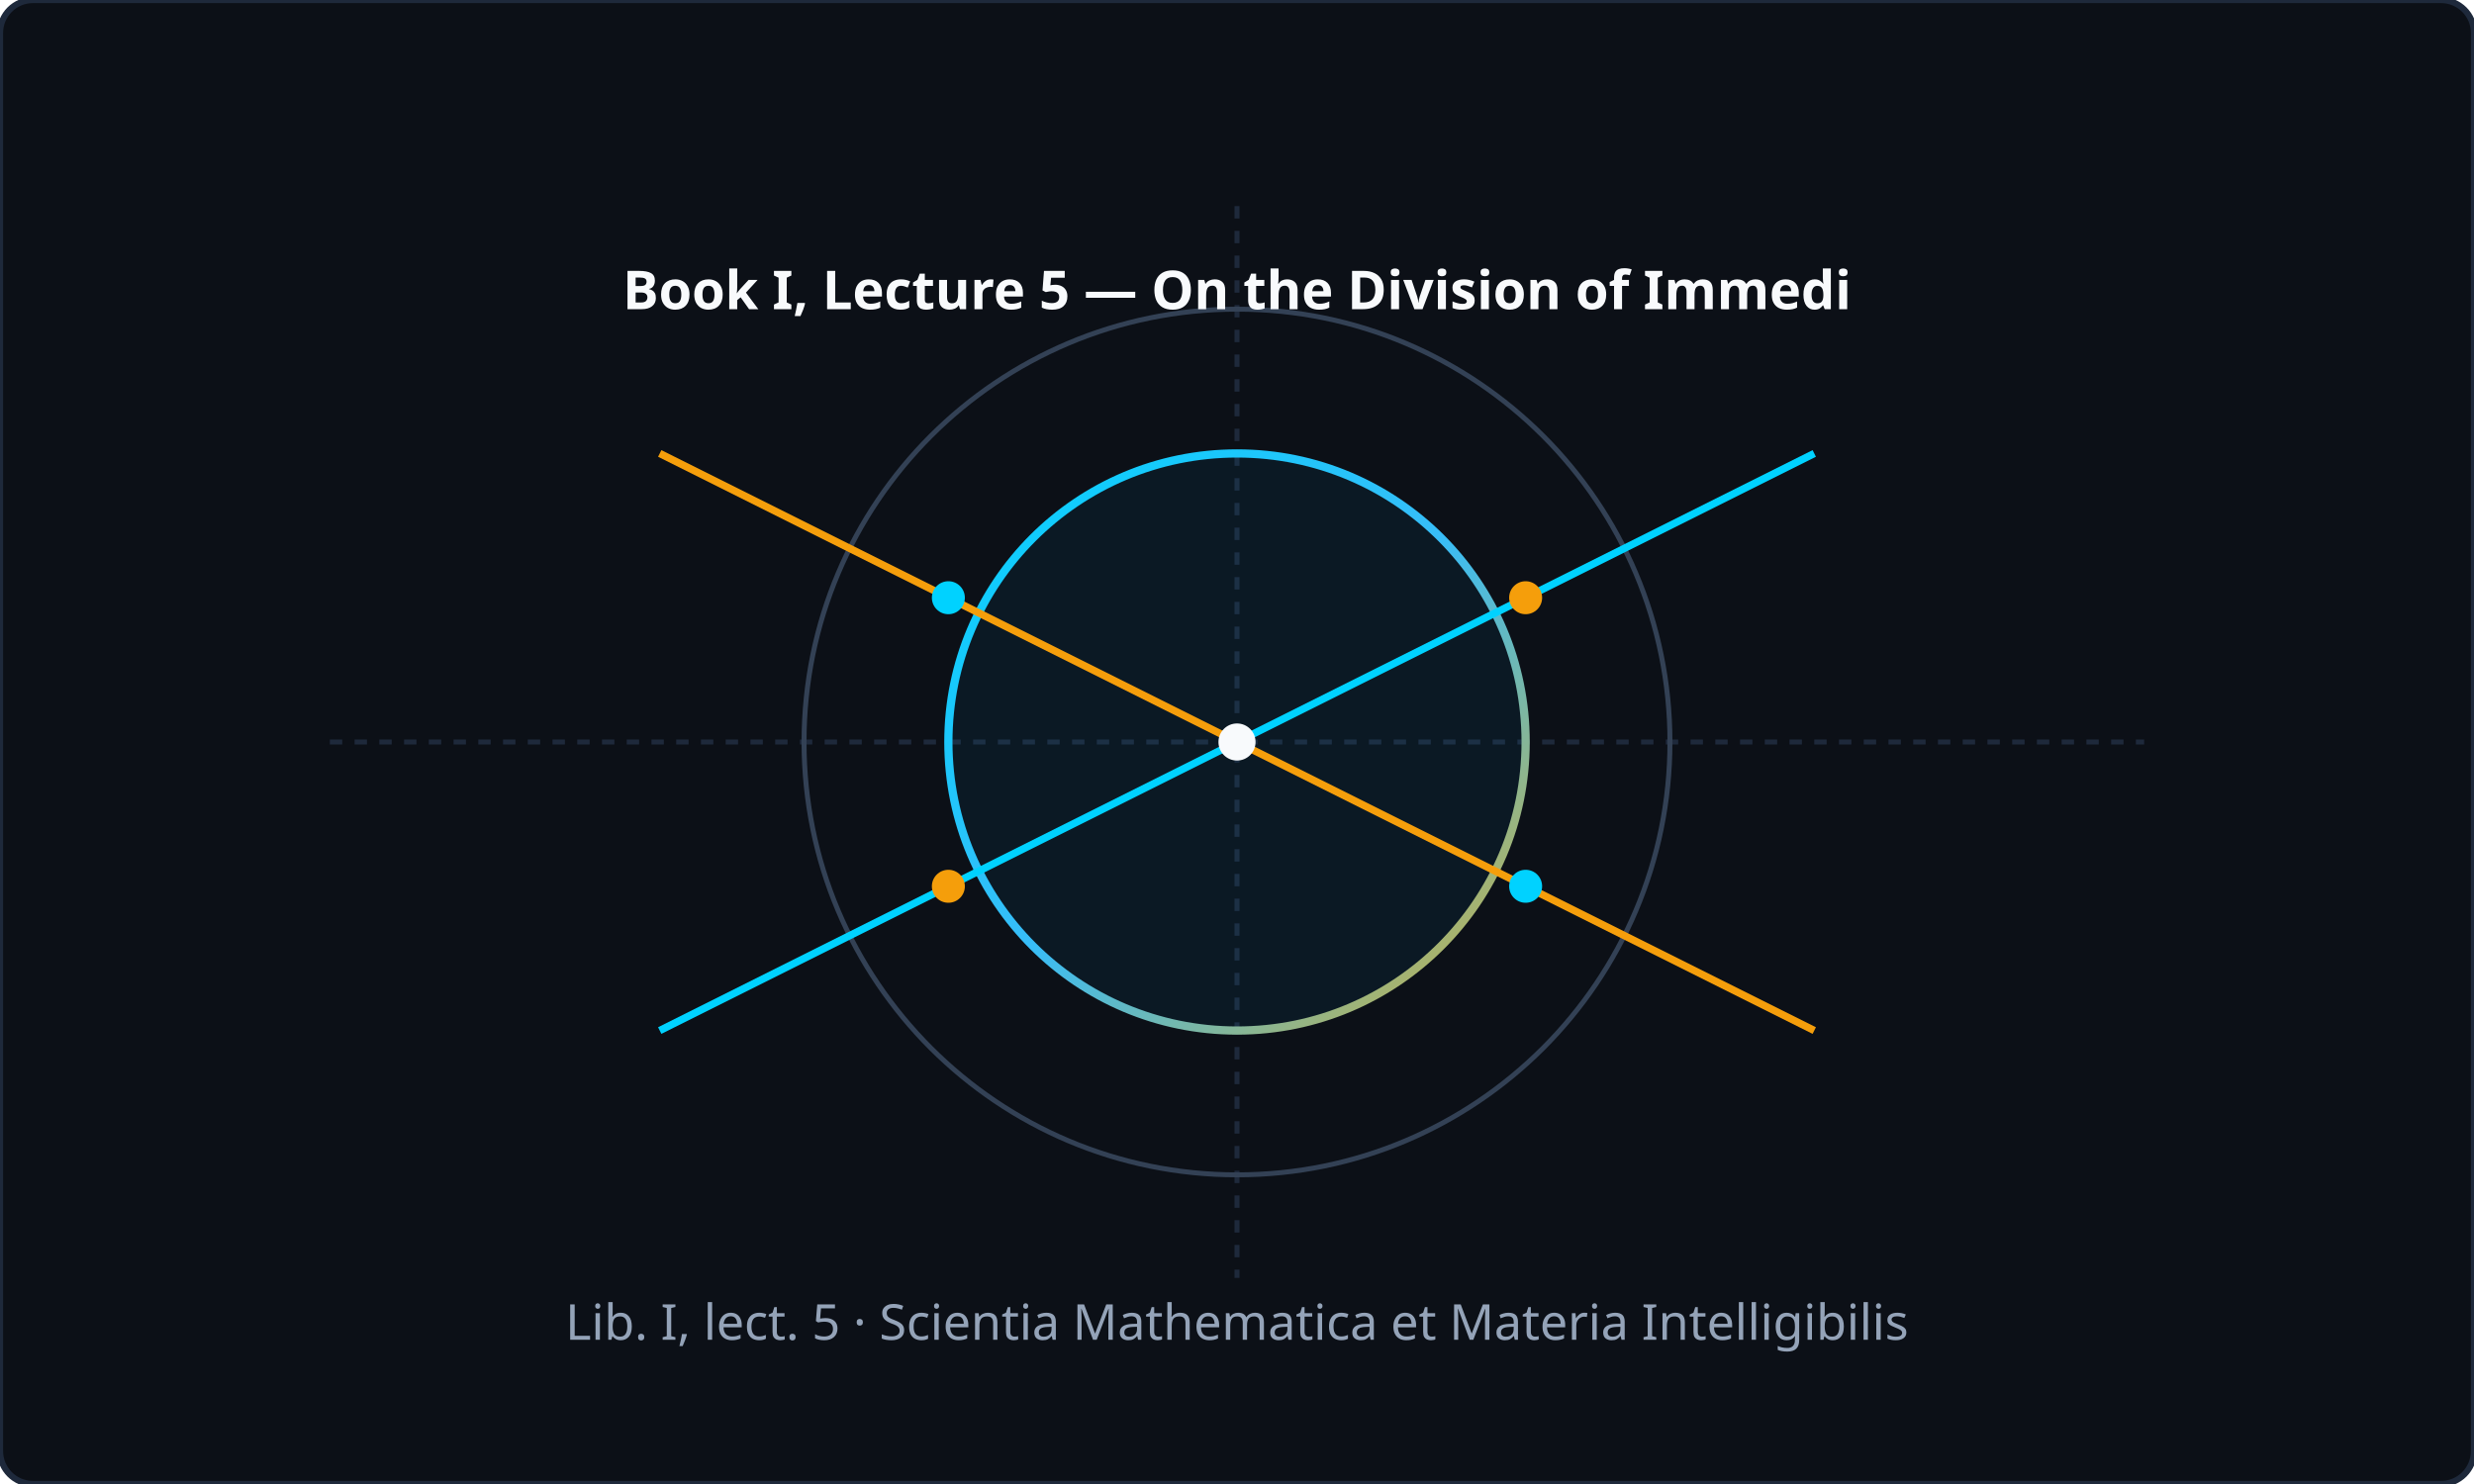
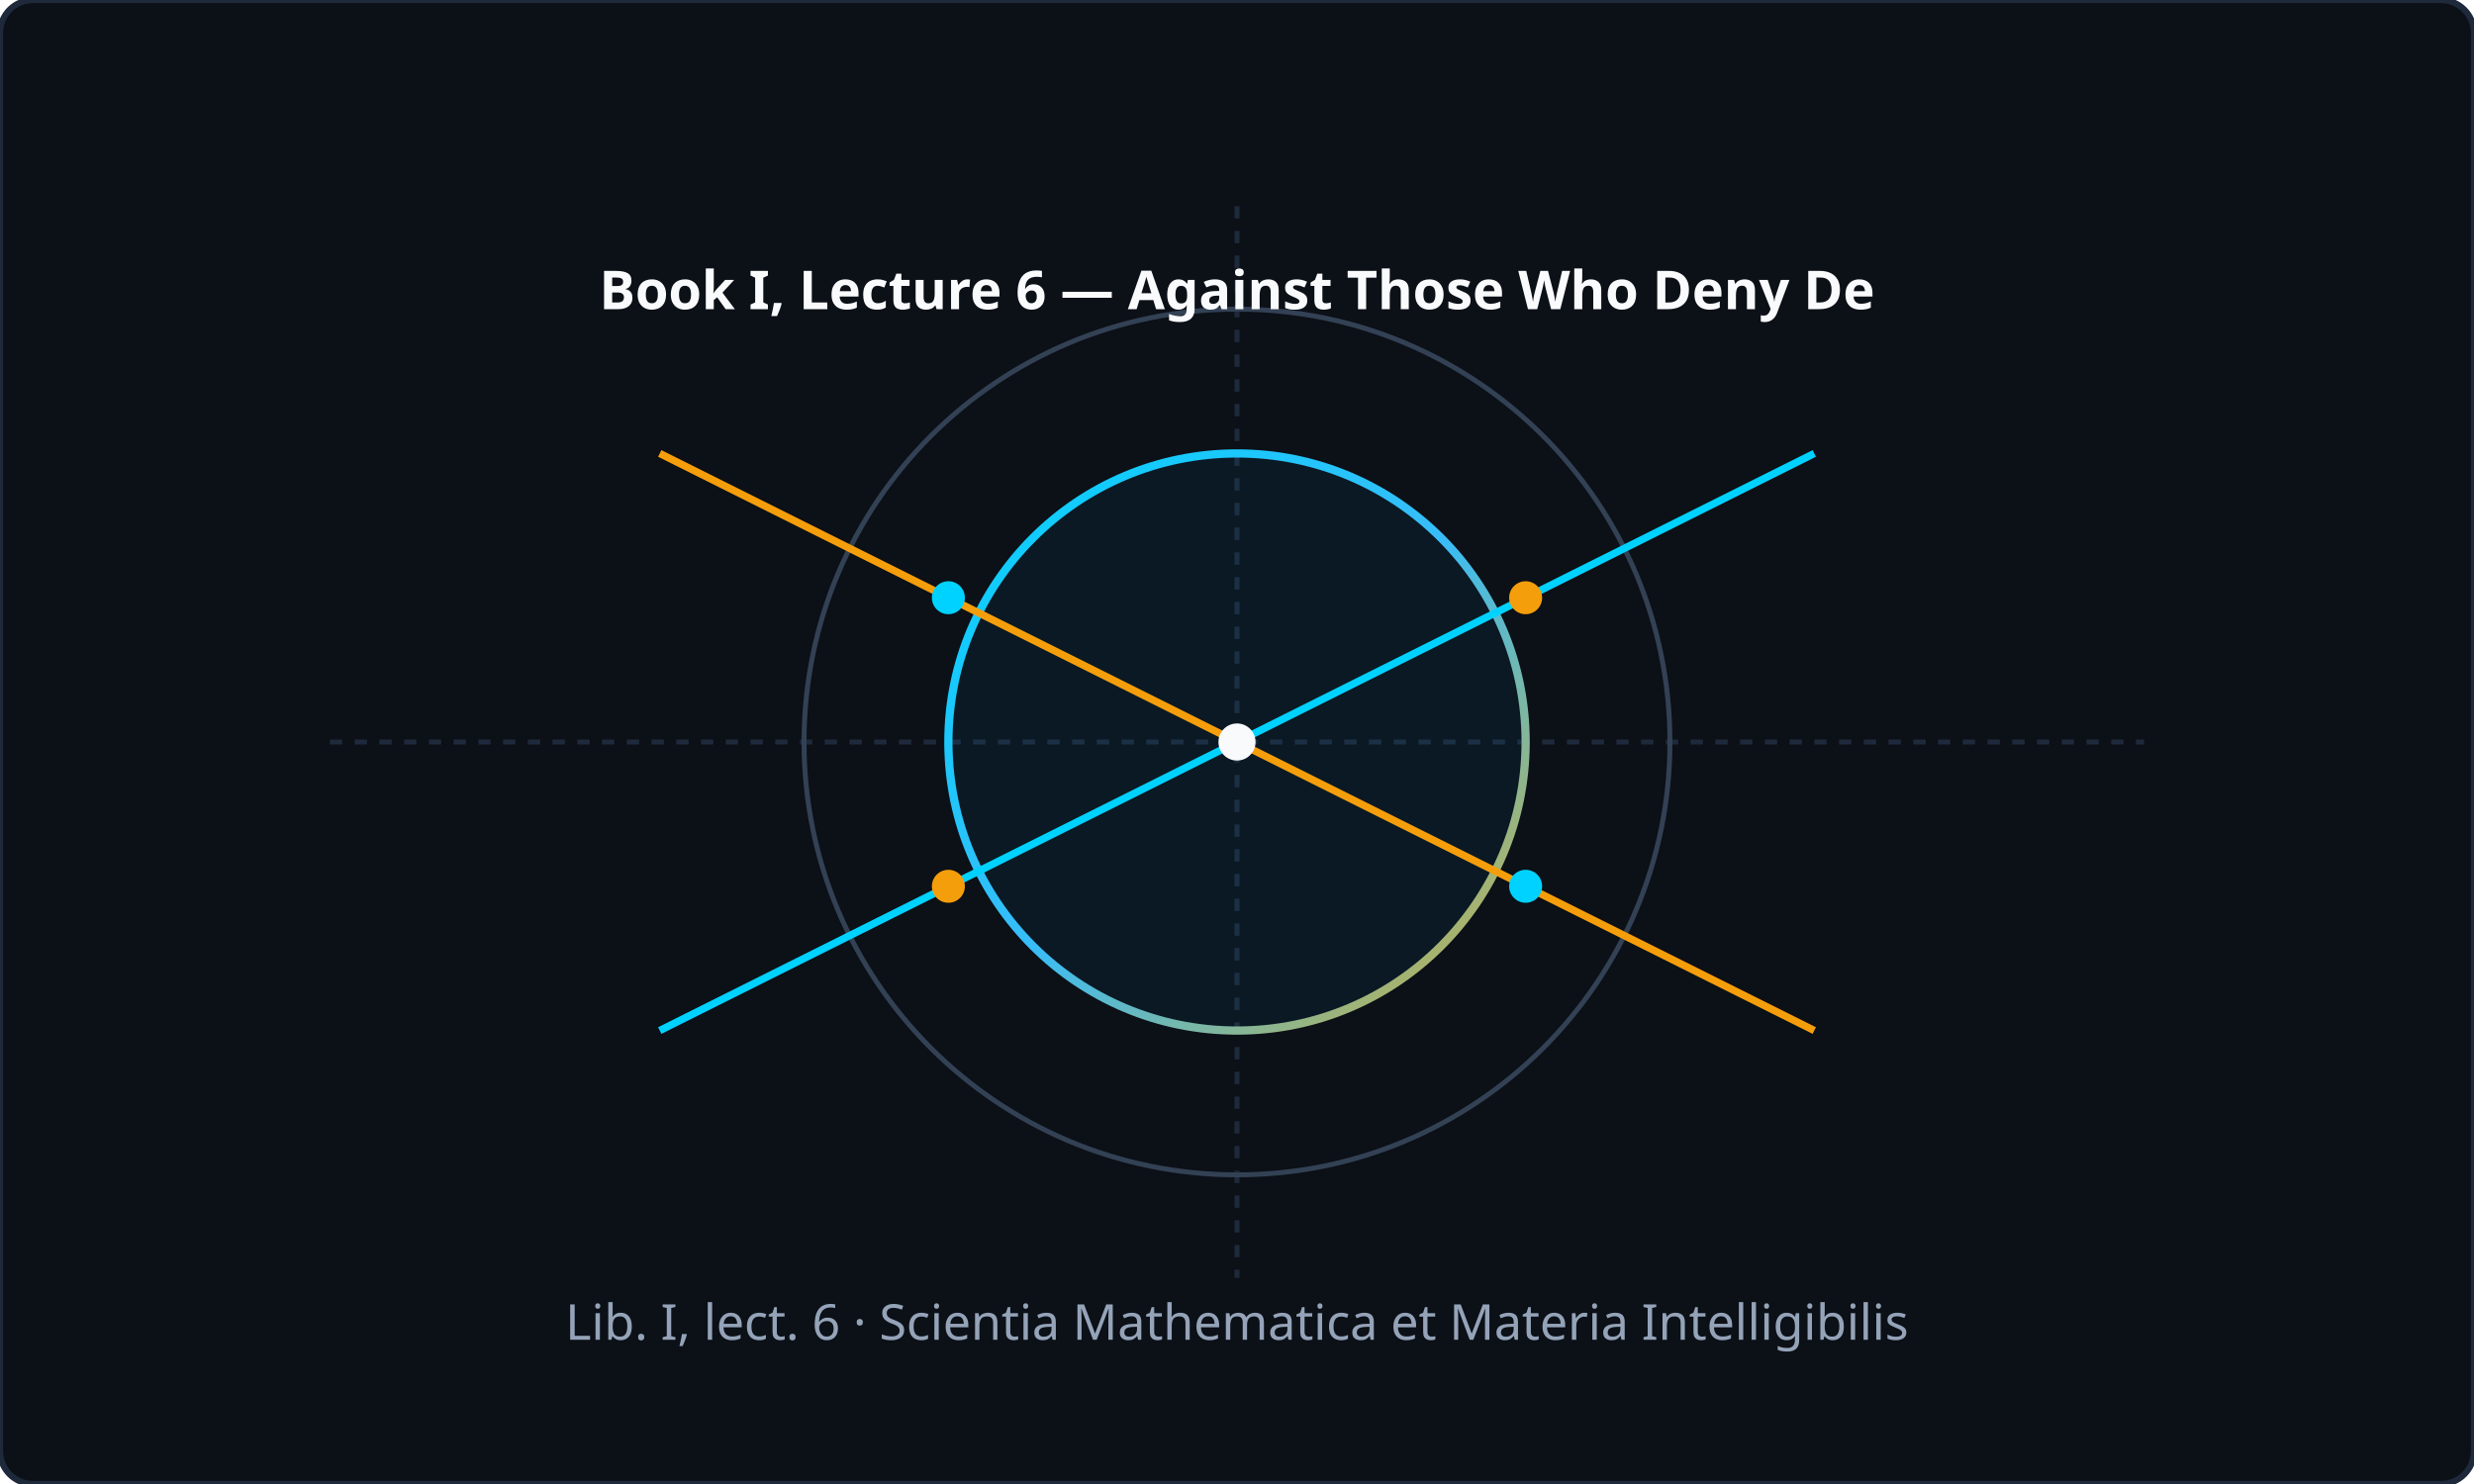
<svg xmlns="http://www.w3.org/2000/svg" viewBox="0 0 600 360" width="100%" height="auto">
  <rect width="600" height="360" rx="8" fill="#0c1017" stroke="#1e293b" stroke-width="1.5" />
  <defs>
    <linearGradient id="geomGrad" x1="0%" y1="0%" x2="100%" y2="100%">
      <stop offset="0%" stop-color="#00d2ff" />
      <stop offset="50%" stop-color="#38bdf8" />
      <stop offset="100%" stop-color="#d4af37" />
    </linearGradient>
  </defs>
  <line x1="80" y1="180" x2="520" y2="180" stroke="#1e293b" stroke-width="1.2" stroke-dasharray="3,3" />
  <line x1="300" y1="50" x2="300" y2="310" stroke="#1e293b" stroke-width="1.2" stroke-dasharray="3,3" />
  <circle cx="300" cy="180" r="105" fill="none" stroke="#334155" stroke-width="1.2" />
  <circle cx="300" cy="180" r="70" fill="#0284c7" fill-opacity="0.08" stroke="url(#geomGrad)" stroke-width="2" />
  <line x1="160" y1="110" x2="440" y2="250" stroke="#f59e0b" stroke-width="1.8" />
  <line x1="160" y1="250" x2="440" y2="110" stroke="#00d2ff" stroke-width="1.8" />
  <circle cx="300" cy="180" r="4.5" fill="#f8fafc" />
  <circle cx="230" cy="145" r="4" fill="#00d2ff" />
  <circle cx="370" cy="215" r="4" fill="#00d2ff" />
  <circle cx="230" cy="215" r="4" fill="#f59e0b" />
  <circle cx="370" cy="145" r="4" fill="#f59e0b" />
-   <text x="300" y="75" fill="#f8fafc" font-size="13" font-family="system-ui, sans-serif" text-anchor="middle" font-weight="600">Book I, Lecture 5 — On the Division of Immedi</text>
-   <text x="300" y="325" fill="#94a3b8" font-size="12" font-family="system-ui, sans-serif" text-anchor="middle">Lib. I, lect. 5 · Scientia Mathematica et Materia Intelligibilis</text>
+   <text x="300" y="75" fill="#f8fafc" font-size="13" font-family="system-ui, sans-serif" text-anchor="middle" font-weight="600">Book I, Lecture 6 — Against Those Who Deny De</text>
+   <text x="300" y="325" fill="#94a3b8" font-size="12" font-family="system-ui, sans-serif" text-anchor="middle">Lib. I, lect. 6 · Scientia Mathematica et Materia Intelligibilis</text>
</svg>
